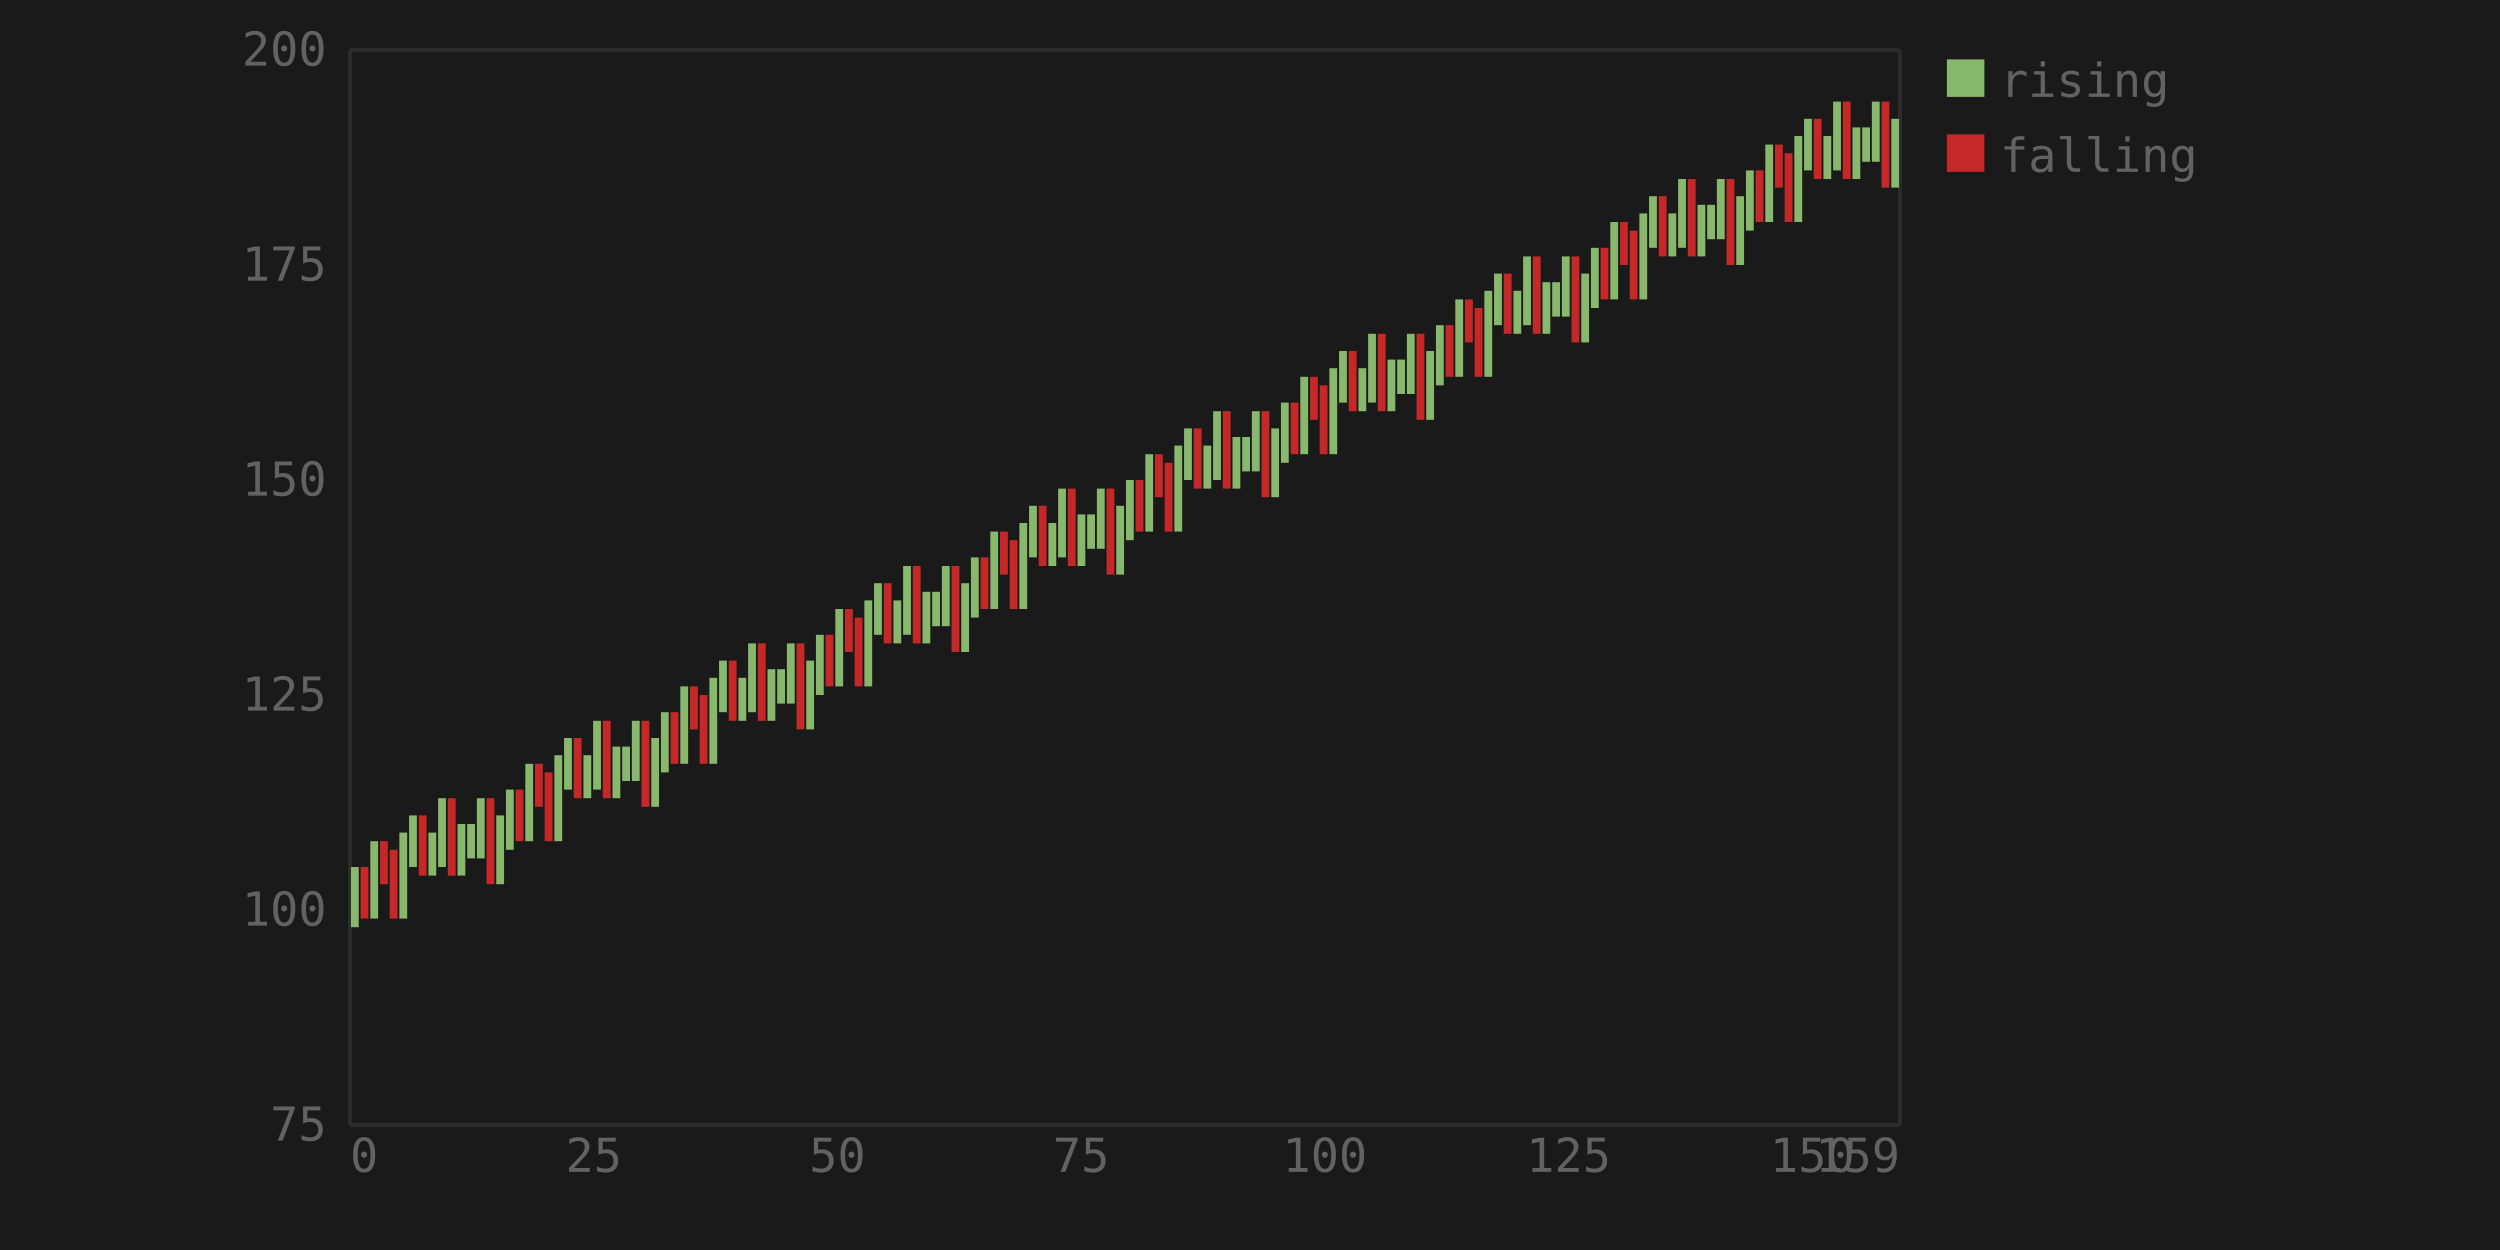
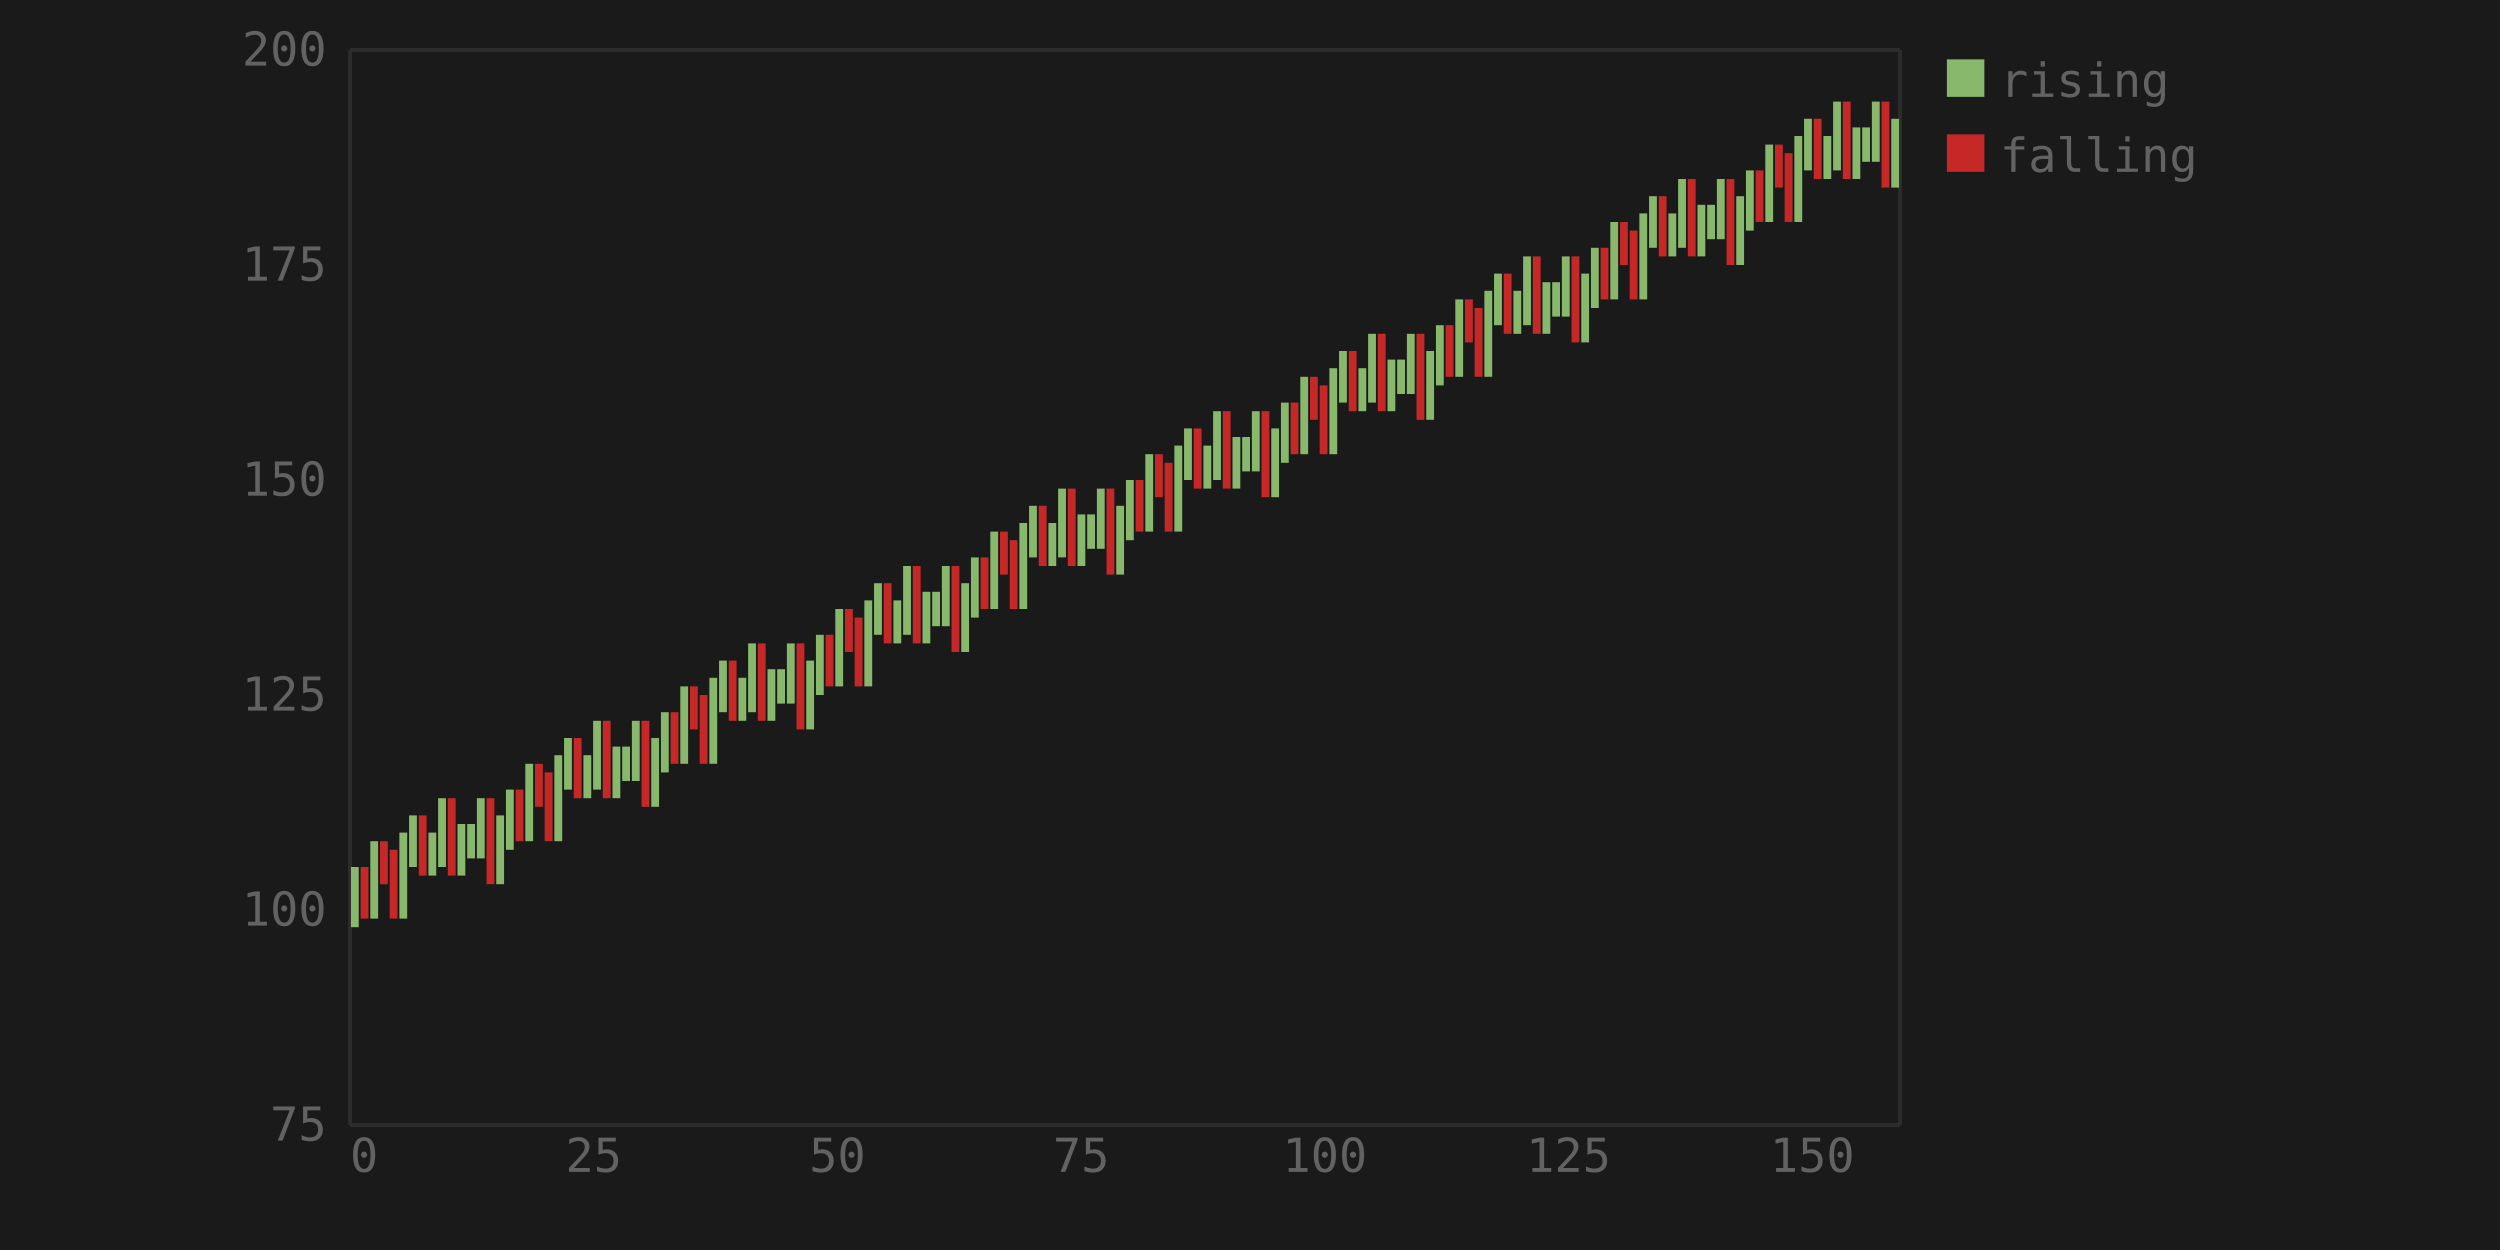
<svg xmlns="http://www.w3.org/2000/svg" viewBox="0 0 640 320" width="640" height="320">
  <rect width="100%" height="100%" fill="#1a1a1a" />
  <line x1="89.6" y1="12.8" x2="89.6" y2="288" stroke="#2c2c2c" stroke-width="1" />
  <line x1="89.6" y1="288" x2="486.4" y2="288" stroke="#2c2c2c" stroke-width="1" />
  <line x1="486.4" y1="12.8" x2="486.4" y2="288" stroke="#2c2c2c" stroke-width="1" />
  <line x1="89.6" y1="12.8" x2="486.4" y2="12.8" stroke="#2c2c2c" stroke-width="1" />
  <text x="83.6" y="292" text-anchor="end" font-size="12" font-family="monospace" fill="#626262">75</text>
  <text x="83.6" y="236.96" text-anchor="end" font-size="12" font-family="monospace" fill="#626262">100</text>
  <text x="83.6" y="181.92" text-anchor="end" font-size="12" font-family="monospace" fill="#626262">125</text>
  <text x="83.6" y="126.88" text-anchor="end" font-size="12" font-family="monospace" fill="#626262">150</text>
  <text x="83.6" y="71.84" text-anchor="end" font-size="12" font-family="monospace" fill="#626262">175</text>
  <text x="83.6" y="16.8" text-anchor="end" font-size="12" font-family="monospace" fill="#626262">200</text>
  <text x="89.6" y="300" text-anchor="start" font-size="12" font-family="monospace" fill="#626262">0</text>
  <text x="151.99" y="300" text-anchor="middle" font-size="12" font-family="monospace" fill="#626262">25</text>
  <text x="214.38" y="300" text-anchor="middle" font-size="12" font-family="monospace" fill="#626262">50</text>
  <text x="276.77" y="300" text-anchor="middle" font-size="12" font-family="monospace" fill="#626262">75</text>
  <text x="339.16" y="300" text-anchor="middle" font-size="12" font-family="monospace" fill="#626262">100</text>
  <text x="401.55" y="300" text-anchor="middle" font-size="12" font-family="monospace" fill="#626262">125</text>
  <text x="463.94" y="300" text-anchor="middle" font-size="12" font-family="monospace" fill="#626262">150</text>
-   <text x="486.4" y="300" text-anchor="end" font-size="12" font-family="monospace" fill="#626262">159</text>
  <rect x="498.4" y="15.2" width="9.6" height="9.6" fill="#87b86c" />
  <text x="512" y="24.8" text-anchor="start" font-size="12" font-family="monospace" fill="#626262">rising</text>
  <rect x="498.4" y="34.4" width="9.6" height="9.6" fill="#c62828" />
  <text x="512" y="44" text-anchor="start" font-size="12" font-family="monospace" fill="#626262">falling</text>
  <path d="M90.84 237.363 L90.84 221.952" fill="none" stroke="#87b86c" stroke-width="2" />
  <rect x="90.096" y="226.355" width="1.488" height="6.605" fill="#87b86c" />
  <path d="M93.32 235.162 L93.32 221.952" fill="none" stroke="#c62828" stroke-width="2" />
  <rect x="92.576" y="226.355" width="1.488" height="4.403" fill="#c62828" />
  <path d="M95.8 235.162 L95.8 215.347" fill="none" stroke="#87b86c" stroke-width="2" />
  <rect x="95.056" y="219.75" width="1.488" height="11.008" fill="#87b86c" />
  <path d="M98.28 226.355 L98.28 215.347" fill="none" stroke="#c62828" stroke-width="2" />
  <rect x="97.536" y="219.75" width="1.488" height="2.202" fill="#c62828" />
  <path d="M100.76 235.162 L100.76 217.549" fill="none" stroke="#c62828" stroke-width="2" />
  <rect x="100.016" y="221.952" width="1.488" height="8.806" fill="#c62828" />
  <path d="M103.24 235.162 L103.24 213.146" fill="none" stroke="#87b86c" stroke-width="2" />
  <rect x="102.496" y="217.549" width="1.488" height="13.21" fill="#87b86c" />
  <path d="M105.72 221.952 L105.72 208.742" fill="none" stroke="#87b86c" stroke-width="2" />
  <rect x="104.976" y="213.146" width="1.488" height="4.403" fill="#87b86c" />
  <path d="M108.2 224.154 L108.2 208.742" fill="none" stroke="#c62828" stroke-width="2" />
  <rect x="107.456" y="213.146" width="1.488" height="6.605" fill="#c62828" />
  <path d="M110.68 224.154 L110.68 213.146" fill="none" stroke="#87b86c" stroke-width="2" />
  <rect x="109.936" y="217.549" width="1.488" height="2.202" fill="#87b86c" />
  <path d="M113.16 221.952 L113.16 204.339" fill="none" stroke="#87b86c" stroke-width="2" />
  <rect x="112.416" y="208.742" width="1.488" height="8.806" fill="#87b86c" />
  <path d="M115.64 224.154 L115.64 204.339" fill="none" stroke="#c62828" stroke-width="2" />
  <rect x="114.896" y="208.742" width="1.488" height="11.008" fill="#c62828" />
  <path d="M118.12 224.154 L118.12 210.944" fill="none" stroke="#87b86c" stroke-width="2" />
  <rect x="117.376" y="215.347" width="1.488" height="4.403" fill="#87b86c" />
  <path d="M120.6 219.75 L120.6 210.944" fill="none" stroke="#87b86c" stroke-width="2" />
  <rect x="119.856" y="215.347" width="1.488" height="0.5" fill="#87b86c" />
  <path d="M123.08 219.75 L123.08 204.339" fill="none" stroke="#87b86c" stroke-width="2" />
  <rect x="122.336" y="208.742" width="1.488" height="6.605" fill="#87b86c" />
  <path d="M125.56 226.355 L125.56 204.339" fill="none" stroke="#c62828" stroke-width="2" />
  <rect x="124.816" y="208.742" width="1.488" height="13.21" fill="#c62828" />
  <path d="M128.04 226.355 L128.04 208.742" fill="none" stroke="#87b86c" stroke-width="2" />
  <rect x="127.296" y="213.146" width="1.488" height="8.806" fill="#87b86c" />
  <path d="M130.52 217.549 L130.52 202.138" fill="none" stroke="#87b86c" stroke-width="2" />
  <rect x="129.776" y="206.541" width="1.488" height="6.605" fill="#87b86c" />
  <path d="M133 215.347 L133 202.138" fill="none" stroke="#c62828" stroke-width="2" />
  <rect x="132.256" y="206.541" width="1.488" height="4.403" fill="#c62828" />
  <path d="M135.48 215.347 L135.48 195.533" fill="none" stroke="#87b86c" stroke-width="2" />
  <rect x="134.736" y="199.936" width="1.488" height="11.008" fill="#87b86c" />
  <path d="M137.96 206.541 L137.96 195.533" fill="none" stroke="#c62828" stroke-width="2" />
  <rect x="137.216" y="199.936" width="1.488" height="2.202" fill="#c62828" />
  <path d="M140.44 215.347 L140.44 197.734" fill="none" stroke="#c62828" stroke-width="2" />
  <rect x="139.696" y="202.138" width="1.488" height="8.806" fill="#c62828" />
  <path d="M142.92 215.347 L142.92 193.331" fill="none" stroke="#87b86c" stroke-width="2" />
  <rect x="142.176" y="197.734" width="1.488" height="13.21" fill="#87b86c" />
  <path d="M145.4 202.138 L145.4 188.928" fill="none" stroke="#87b86c" stroke-width="2" />
  <rect x="144.656" y="193.331" width="1.488" height="4.403" fill="#87b86c" />
  <path d="M147.88 204.339 L147.88 188.928" fill="none" stroke="#c62828" stroke-width="2" />
  <rect x="147.136" y="193.331" width="1.488" height="6.605" fill="#c62828" />
  <path d="M150.36 204.339 L150.36 193.331" fill="none" stroke="#87b86c" stroke-width="2" />
  <rect x="149.616" y="197.734" width="1.488" height="2.202" fill="#87b86c" />
  <path d="M152.84 202.138 L152.84 184.525" fill="none" stroke="#87b86c" stroke-width="2" />
  <rect x="152.096" y="188.928" width="1.488" height="8.806" fill="#87b86c" />
  <path d="M155.32 204.339 L155.32 184.525" fill="none" stroke="#c62828" stroke-width="2" />
  <rect x="154.576" y="188.928" width="1.488" height="11.008" fill="#c62828" />
  <path d="M157.8 204.339 L157.8 191.13" fill="none" stroke="#87b86c" stroke-width="2" />
  <rect x="157.056" y="195.533" width="1.488" height="4.403" fill="#87b86c" />
  <path d="M160.28 199.936 L160.28 191.13" fill="none" stroke="#87b86c" stroke-width="2" />
  <rect x="159.536" y="195.533" width="1.488" height="0.5" fill="#87b86c" />
  <path d="M162.76 199.936 L162.76 184.525" fill="none" stroke="#87b86c" stroke-width="2" />
  <rect x="162.016" y="188.928" width="1.488" height="6.605" fill="#87b86c" />
  <path d="M165.24 206.541 L165.24 184.525" fill="none" stroke="#c62828" stroke-width="2" />
  <rect x="164.496" y="188.928" width="1.488" height="13.21" fill="#c62828" />
  <path d="M167.72 206.541 L167.72 188.928" fill="none" stroke="#87b86c" stroke-width="2" />
  <rect x="166.976" y="193.331" width="1.488" height="8.806" fill="#87b86c" />
  <path d="M170.2 197.734 L170.2 182.323" fill="none" stroke="#87b86c" stroke-width="2" />
  <rect x="169.456" y="186.726" width="1.488" height="6.605" fill="#87b86c" />
  <path d="M172.68 195.533 L172.68 182.323" fill="none" stroke="#c62828" stroke-width="2" />
  <rect x="171.936" y="186.726" width="1.488" height="4.403" fill="#c62828" />
  <path d="M175.16 195.533 L175.16 175.718" fill="none" stroke="#87b86c" stroke-width="2" />
  <rect x="174.416" y="180.122" width="1.488" height="11.008" fill="#87b86c" />
  <path d="M177.64 186.726 L177.64 175.718" fill="none" stroke="#c62828" stroke-width="2" />
  <rect x="176.896" y="180.122" width="1.488" height="2.202" fill="#c62828" />
  <path d="M180.12 195.533 L180.12 177.92" fill="none" stroke="#c62828" stroke-width="2" />
  <rect x="179.376" y="182.323" width="1.488" height="8.806" fill="#c62828" />
  <path d="M182.6 195.533 L182.6 173.517" fill="none" stroke="#87b86c" stroke-width="2" />
  <rect x="181.856" y="177.92" width="1.488" height="13.21" fill="#87b86c" />
  <path d="M185.08 182.323 L185.08 169.114" fill="none" stroke="#87b86c" stroke-width="2" />
  <rect x="184.336" y="173.517" width="1.488" height="4.403" fill="#87b86c" />
  <path d="M187.56 184.525 L187.56 169.114" fill="none" stroke="#c62828" stroke-width="2" />
  <rect x="186.816" y="173.517" width="1.488" height="6.605" fill="#c62828" />
  <path d="M190.04 184.525 L190.04 173.517" fill="none" stroke="#87b86c" stroke-width="2" />
  <rect x="189.296" y="177.92" width="1.488" height="2.202" fill="#87b86c" />
  <path d="M192.52 182.323 L192.52 164.71" fill="none" stroke="#87b86c" stroke-width="2" />
  <rect x="191.776" y="169.114" width="1.488" height="8.806" fill="#87b86c" />
  <path d="M195 184.525 L195 164.71" fill="none" stroke="#c62828" stroke-width="2" />
  <rect x="194.256" y="169.114" width="1.488" height="11.008" fill="#c62828" />
  <path d="M197.48 184.525 L197.48 171.315" fill="none" stroke="#87b86c" stroke-width="2" />
  <rect x="196.736" y="175.718" width="1.488" height="4.403" fill="#87b86c" />
  <path d="M199.96 180.122 L199.96 171.315" fill="none" stroke="#87b86c" stroke-width="2" />
  <rect x="199.216" y="175.718" width="1.488" height="0.5" fill="#87b86c" />
  <path d="M202.44 180.122 L202.44 164.71" fill="none" stroke="#87b86c" stroke-width="2" />
  <rect x="201.696" y="169.114" width="1.488" height="6.605" fill="#87b86c" />
  <path d="M204.92 186.726 L204.92 164.71" fill="none" stroke="#c62828" stroke-width="2" />
  <rect x="204.176" y="169.114" width="1.488" height="13.21" fill="#c62828" />
  <path d="M207.4 186.726 L207.4 169.114" fill="none" stroke="#87b86c" stroke-width="2" />
  <rect x="206.656" y="173.517" width="1.488" height="8.806" fill="#87b86c" />
  <path d="M209.88 177.92 L209.88 162.509" fill="none" stroke="#87b86c" stroke-width="2" />
  <rect x="209.136" y="166.912" width="1.488" height="6.605" fill="#87b86c" />
  <path d="M212.36 175.718 L212.36 162.509" fill="none" stroke="#c62828" stroke-width="2" />
  <rect x="211.616" y="166.912" width="1.488" height="4.403" fill="#c62828" />
  <path d="M214.84 175.718 L214.84 155.904" fill="none" stroke="#87b86c" stroke-width="2" />
  <rect x="214.096" y="160.307" width="1.488" height="11.008" fill="#87b86c" />
  <path d="M217.32 166.912 L217.32 155.904" fill="none" stroke="#c62828" stroke-width="2" />
  <rect x="216.576" y="160.307" width="1.488" height="2.202" fill="#c62828" />
  <path d="M219.8 175.718 L219.8 158.106" fill="none" stroke="#c62828" stroke-width="2" />
  <rect x="219.056" y="162.509" width="1.488" height="8.806" fill="#c62828" />
  <path d="M222.28 175.718 L222.28 153.702" fill="none" stroke="#87b86c" stroke-width="2" />
  <rect x="221.536" y="158.106" width="1.488" height="13.21" fill="#87b86c" />
  <path d="M224.76 162.509 L224.76 149.299" fill="none" stroke="#87b86c" stroke-width="2" />
  <rect x="224.016" y="153.702" width="1.488" height="4.403" fill="#87b86c" />
  <path d="M227.24 164.71 L227.24 149.299" fill="none" stroke="#c62828" stroke-width="2" />
  <rect x="226.496" y="153.702" width="1.488" height="6.605" fill="#c62828" />
  <path d="M229.72 164.71 L229.72 153.702" fill="none" stroke="#87b86c" stroke-width="2" />
  <rect x="228.976" y="158.106" width="1.488" height="2.202" fill="#87b86c" />
  <path d="M232.2 162.509 L232.2 144.896" fill="none" stroke="#87b86c" stroke-width="2" />
  <rect x="231.456" y="149.299" width="1.488" height="8.806" fill="#87b86c" />
  <path d="M234.68 164.71 L234.68 144.896" fill="none" stroke="#c62828" stroke-width="2" />
  <rect x="233.936" y="149.299" width="1.488" height="11.008" fill="#c62828" />
  <path d="M237.16 164.71 L237.16 151.501" fill="none" stroke="#87b86c" stroke-width="2" />
  <rect x="236.416" y="155.904" width="1.488" height="4.403" fill="#87b86c" />
  <path d="M239.64 160.307 L239.64 151.501" fill="none" stroke="#87b86c" stroke-width="2" />
  <rect x="238.896" y="155.904" width="1.488" height="0.5" fill="#87b86c" />
  <path d="M242.12 160.307 L242.12 144.896" fill="none" stroke="#87b86c" stroke-width="2" />
  <rect x="241.376" y="149.299" width="1.488" height="6.605" fill="#87b86c" />
  <path d="M244.6 166.912 L244.6 144.896" fill="none" stroke="#c62828" stroke-width="2" />
  <rect x="243.856" y="149.299" width="1.488" height="13.21" fill="#c62828" />
  <path d="M247.08 166.912 L247.08 149.299" fill="none" stroke="#87b86c" stroke-width="2" />
  <rect x="246.336" y="153.702" width="1.488" height="8.806" fill="#87b86c" />
  <path d="M249.56 158.106 L249.56 142.694" fill="none" stroke="#87b86c" stroke-width="2" />
  <rect x="248.816" y="147.098" width="1.488" height="6.605" fill="#87b86c" />
  <path d="M252.04 155.904 L252.04 142.694" fill="none" stroke="#c62828" stroke-width="2" />
  <rect x="251.296" y="147.098" width="1.488" height="4.403" fill="#c62828" />
  <path d="M254.52 155.904 L254.52 136.09" fill="none" stroke="#87b86c" stroke-width="2" />
  <rect x="253.776" y="140.493" width="1.488" height="11.008" fill="#87b86c" />
  <path d="M257 147.098 L257 136.09" fill="none" stroke="#c62828" stroke-width="2" />
  <rect x="256.256" y="140.493" width="1.488" height="2.202" fill="#c62828" />
  <path d="M259.48 155.904 L259.48 138.291" fill="none" stroke="#c62828" stroke-width="2" />
  <rect x="258.736" y="142.694" width="1.488" height="8.806" fill="#c62828" />
  <path d="M261.96 155.904 L261.96 133.888" fill="none" stroke="#87b86c" stroke-width="2" />
  <rect x="261.216" y="138.291" width="1.488" height="13.21" fill="#87b86c" />
  <path d="M264.44 142.694 L264.44 129.485" fill="none" stroke="#87b86c" stroke-width="2" />
  <rect x="263.696" y="133.888" width="1.488" height="4.403" fill="#87b86c" />
  <path d="M266.92 144.896 L266.92 129.485" fill="none" stroke="#c62828" stroke-width="2" />
  <rect x="266.176" y="133.888" width="1.488" height="6.605" fill="#c62828" />
  <path d="M269.4 144.896 L269.4 133.888" fill="none" stroke="#87b86c" stroke-width="2" />
  <rect x="268.656" y="138.291" width="1.488" height="2.202" fill="#87b86c" />
  <path d="M271.88 142.694 L271.88 125.082" fill="none" stroke="#87b86c" stroke-width="2" />
  <rect x="271.136" y="129.485" width="1.488" height="8.806" fill="#87b86c" />
  <path d="M274.36 144.896 L274.36 125.082" fill="none" stroke="#c62828" stroke-width="2" />
  <rect x="273.616" y="129.485" width="1.488" height="11.008" fill="#c62828" />
  <path d="M276.84 144.896 L276.84 131.686" fill="none" stroke="#87b86c" stroke-width="2" />
  <rect x="276.096" y="136.09" width="1.488" height="4.403" fill="#87b86c" />
  <path d="M279.32 140.493 L279.32 131.686" fill="none" stroke="#87b86c" stroke-width="2" />
  <rect x="278.576" y="136.09" width="1.488" height="0.5" fill="#87b86c" />
  <path d="M281.8 140.493 L281.8 125.082" fill="none" stroke="#87b86c" stroke-width="2" />
  <rect x="281.056" y="129.485" width="1.488" height="6.605" fill="#87b86c" />
  <path d="M284.28 147.098 L284.28 125.082" fill="none" stroke="#c62828" stroke-width="2" />
  <rect x="283.536" y="129.485" width="1.488" height="13.21" fill="#c62828" />
  <path d="M286.76 147.098 L286.76 129.485" fill="none" stroke="#87b86c" stroke-width="2" />
  <rect x="286.016" y="133.888" width="1.488" height="8.806" fill="#87b86c" />
  <path d="M289.24 138.291 L289.24 122.88" fill="none" stroke="#87b86c" stroke-width="2" />
  <rect x="288.496" y="127.283" width="1.488" height="6.605" fill="#87b86c" />
  <path d="M291.72 136.09 L291.72 122.88" fill="none" stroke="#c62828" stroke-width="2" />
  <rect x="290.976" y="127.283" width="1.488" height="4.403" fill="#c62828" />
  <path d="M294.2 136.09 L294.2 116.275" fill="none" stroke="#87b86c" stroke-width="2" />
  <rect x="293.456" y="120.678" width="1.488" height="11.008" fill="#87b86c" />
  <path d="M296.68 127.283 L296.68 116.275" fill="none" stroke="#c62828" stroke-width="2" />
  <rect x="295.936" y="120.678" width="1.488" height="2.202" fill="#c62828" />
  <path d="M299.16 136.09 L299.16 118.477" fill="none" stroke="#c62828" stroke-width="2" />
  <rect x="298.416" y="122.88" width="1.488" height="8.806" fill="#c62828" />
  <path d="M301.64 136.09 L301.64 114.074" fill="none" stroke="#87b86c" stroke-width="2" />
  <rect x="300.896" y="118.477" width="1.488" height="13.21" fill="#87b86c" />
  <path d="M304.12 122.88 L304.12 109.67" fill="none" stroke="#87b86c" stroke-width="2" />
  <rect x="303.376" y="114.074" width="1.488" height="4.403" fill="#87b86c" />
  <path d="M306.6 125.082 L306.6 109.67" fill="none" stroke="#c62828" stroke-width="2" />
  <rect x="305.856" y="114.074" width="1.488" height="6.605" fill="#c62828" />
  <path d="M309.08 125.082 L309.08 114.074" fill="none" stroke="#87b86c" stroke-width="2" />
  <rect x="308.336" y="118.477" width="1.488" height="2.202" fill="#87b86c" />
  <path d="M311.56 122.88 L311.56 105.267" fill="none" stroke="#87b86c" stroke-width="2" />
  <rect x="310.816" y="109.67" width="1.488" height="8.806" fill="#87b86c" />
  <path d="M314.04 125.082 L314.04 105.267" fill="none" stroke="#c62828" stroke-width="2" />
  <rect x="313.296" y="109.67" width="1.488" height="11.008" fill="#c62828" />
  <path d="M316.52 125.082 L316.52 111.872" fill="none" stroke="#87b86c" stroke-width="2" />
  <rect x="315.776" y="116.275" width="1.488" height="4.403" fill="#87b86c" />
  <path d="M319 120.678 L319 111.872" fill="none" stroke="#87b86c" stroke-width="2" />
  <rect x="318.256" y="116.275" width="1.488" height="0.5" fill="#87b86c" />
  <path d="M321.48 120.678 L321.48 105.267" fill="none" stroke="#87b86c" stroke-width="2" />
  <rect x="320.736" y="109.67" width="1.488" height="6.605" fill="#87b86c" />
  <path d="M323.96 127.283 L323.96 105.267" fill="none" stroke="#c62828" stroke-width="2" />
  <rect x="323.216" y="109.67" width="1.488" height="13.21" fill="#c62828" />
  <path d="M326.44 127.283 L326.44 109.67" fill="none" stroke="#87b86c" stroke-width="2" />
  <rect x="325.696" y="114.074" width="1.488" height="8.806" fill="#87b86c" />
  <path d="M328.92 118.477 L328.92 103.066" fill="none" stroke="#87b86c" stroke-width="2" />
  <rect x="328.176" y="107.469" width="1.488" height="6.605" fill="#87b86c" />
  <path d="M331.4 116.275 L331.4 103.066" fill="none" stroke="#c62828" stroke-width="2" />
  <rect x="330.656" y="107.469" width="1.488" height="4.403" fill="#c62828" />
  <path d="M333.88 116.275 L333.88 96.461" fill="none" stroke="#87b86c" stroke-width="2" />
  <rect x="333.136" y="100.864" width="1.488" height="11.008" fill="#87b86c" />
  <path d="M336.36 107.469 L336.36 96.461" fill="none" stroke="#c62828" stroke-width="2" />
  <rect x="335.616" y="100.864" width="1.488" height="2.202" fill="#c62828" />
  <path d="M338.84 116.275 L338.84 98.662" fill="none" stroke="#c62828" stroke-width="2" />
  <rect x="338.096" y="103.066" width="1.488" height="8.806" fill="#c62828" />
  <path d="M341.32 116.275 L341.32 94.259" fill="none" stroke="#87b86c" stroke-width="2" />
  <rect x="340.576" y="98.662" width="1.488" height="13.21" fill="#87b86c" />
  <path d="M343.8 103.066 L343.8 89.856" fill="none" stroke="#87b86c" stroke-width="2" />
  <rect x="343.056" y="94.259" width="1.488" height="4.403" fill="#87b86c" />
  <path d="M346.28 105.267 L346.28 89.856" fill="none" stroke="#c62828" stroke-width="2" />
  <rect x="345.536" y="94.259" width="1.488" height="6.605" fill="#c62828" />
  <path d="M348.76 105.267 L348.76 94.259" fill="none" stroke="#87b86c" stroke-width="2" />
  <rect x="348.016" y="98.662" width="1.488" height="2.202" fill="#87b86c" />
  <path d="M351.24 103.066 L351.24 85.453" fill="none" stroke="#87b86c" stroke-width="2" />
  <rect x="350.496" y="89.856" width="1.488" height="8.806" fill="#87b86c" />
  <path d="M353.72 105.267 L353.72 85.453" fill="none" stroke="#c62828" stroke-width="2" />
  <rect x="352.976" y="89.856" width="1.488" height="11.008" fill="#c62828" />
  <path d="M356.2 105.267 L356.2 92.058" fill="none" stroke="#87b86c" stroke-width="2" />
  <rect x="355.456" y="96.461" width="1.488" height="4.403" fill="#87b86c" />
  <path d="M358.68 100.864 L358.68 92.058" fill="none" stroke="#87b86c" stroke-width="2" />
  <rect x="357.936" y="96.461" width="1.488" height="0.5" fill="#87b86c" />
  <path d="M361.16 100.864 L361.16 85.453" fill="none" stroke="#87b86c" stroke-width="2" />
  <rect x="360.416" y="89.856" width="1.488" height="6.605" fill="#87b86c" />
  <path d="M363.64 107.469 L363.64 85.453" fill="none" stroke="#c62828" stroke-width="2" />
  <rect x="362.896" y="89.856" width="1.488" height="13.21" fill="#c62828" />
  <path d="M366.12 107.469 L366.12 89.856" fill="none" stroke="#87b86c" stroke-width="2" />
  <rect x="365.376" y="94.259" width="1.488" height="8.806" fill="#87b86c" />
  <path d="M368.6 98.662 L368.6 83.251" fill="none" stroke="#87b86c" stroke-width="2" />
  <rect x="367.856" y="87.654" width="1.488" height="6.605" fill="#87b86c" />
  <path d="M371.08 96.461 L371.08 83.251" fill="none" stroke="#c62828" stroke-width="2" />
  <rect x="370.336" y="87.654" width="1.488" height="4.403" fill="#c62828" />
  <path d="M373.56 96.461 L373.56 76.646" fill="none" stroke="#87b86c" stroke-width="2" />
  <rect x="372.816" y="81.05" width="1.488" height="11.008" fill="#87b86c" />
  <path d="M376.04 87.654 L376.04 76.646" fill="none" stroke="#c62828" stroke-width="2" />
  <rect x="375.296" y="81.05" width="1.488" height="2.202" fill="#c62828" />
  <path d="M378.52 96.461 L378.52 78.848" fill="none" stroke="#c62828" stroke-width="2" />
  <rect x="377.776" y="83.251" width="1.488" height="8.806" fill="#c62828" />
  <path d="M381 96.461 L381 74.445" fill="none" stroke="#87b86c" stroke-width="2" />
  <rect x="380.256" y="78.848" width="1.488" height="13.21" fill="#87b86c" />
  <path d="M383.48 83.251 L383.48 70.042" fill="none" stroke="#87b86c" stroke-width="2" />
  <rect x="382.736" y="74.445" width="1.488" height="4.403" fill="#87b86c" />
  <path d="M385.96 85.453 L385.96 70.042" fill="none" stroke="#c62828" stroke-width="2" />
  <rect x="385.216" y="74.445" width="1.488" height="6.605" fill="#c62828" />
  <path d="M388.44 85.453 L388.44 74.445" fill="none" stroke="#87b86c" stroke-width="2" />
  <rect x="387.696" y="78.848" width="1.488" height="2.202" fill="#87b86c" />
  <path d="M390.92 83.251 L390.92 65.638" fill="none" stroke="#87b86c" stroke-width="2" />
  <rect x="390.176" y="70.042" width="1.488" height="8.806" fill="#87b86c" />
  <path d="M393.4 85.453 L393.4 65.638" fill="none" stroke="#c62828" stroke-width="2" />
  <rect x="392.656" y="70.042" width="1.488" height="11.008" fill="#c62828" />
  <path d="M395.88 85.453 L395.88 72.243" fill="none" stroke="#87b86c" stroke-width="2" />
  <rect x="395.136" y="76.646" width="1.488" height="4.403" fill="#87b86c" />
  <path d="M398.36 81.05 L398.36 72.243" fill="none" stroke="#87b86c" stroke-width="2" />
  <rect x="397.616" y="76.646" width="1.488" height="0.5" fill="#87b86c" />
  <path d="M400.84 81.05 L400.84 65.638" fill="none" stroke="#87b86c" stroke-width="2" />
  <rect x="400.096" y="70.042" width="1.488" height="6.605" fill="#87b86c" />
  <path d="M403.32 87.654 L403.32 65.638" fill="none" stroke="#c62828" stroke-width="2" />
  <rect x="402.576" y="70.042" width="1.488" height="13.21" fill="#c62828" />
  <path d="M405.8 87.654 L405.8 70.042" fill="none" stroke="#87b86c" stroke-width="2" />
  <rect x="405.056" y="74.445" width="1.488" height="8.806" fill="#87b86c" />
  <path d="M408.28 78.848 L408.28 63.437" fill="none" stroke="#87b86c" stroke-width="2" />
  <rect x="407.536" y="67.84" width="1.488" height="6.605" fill="#87b86c" />
  <path d="M410.76 76.646 L410.76 63.437" fill="none" stroke="#c62828" stroke-width="2" />
  <rect x="410.016" y="67.84" width="1.488" height="4.403" fill="#c62828" />
  <path d="M413.24 76.646 L413.24 56.832" fill="none" stroke="#87b86c" stroke-width="2" />
  <rect x="412.496" y="61.235" width="1.488" height="11.008" fill="#87b86c" />
  <path d="M415.72 67.84 L415.72 56.832" fill="none" stroke="#c62828" stroke-width="2" />
  <rect x="414.976" y="61.235" width="1.488" height="2.202" fill="#c62828" />
  <path d="M418.2 76.646 L418.2 59.034" fill="none" stroke="#c62828" stroke-width="2" />
  <rect x="417.456" y="63.437" width="1.488" height="8.806" fill="#c62828" />
  <path d="M420.68 76.646 L420.68 54.63" fill="none" stroke="#87b86c" stroke-width="2" />
  <rect x="419.936" y="59.034" width="1.488" height="13.21" fill="#87b86c" />
  <path d="M423.16 63.437 L423.16 50.227" fill="none" stroke="#87b86c" stroke-width="2" />
  <rect x="422.416" y="54.63" width="1.488" height="4.403" fill="#87b86c" />
  <path d="M425.64 65.638 L425.64 50.227" fill="none" stroke="#c62828" stroke-width="2" />
  <rect x="424.896" y="54.63" width="1.488" height="6.605" fill="#c62828" />
  <path d="M428.12 65.638 L428.12 54.63" fill="none" stroke="#87b86c" stroke-width="2" />
  <rect x="427.376" y="59.034" width="1.488" height="2.202" fill="#87b86c" />
  <path d="M430.6 63.437 L430.6 45.824" fill="none" stroke="#87b86c" stroke-width="2" />
  <rect x="429.856" y="50.227" width="1.488" height="8.806" fill="#87b86c" />
  <path d="M433.08 65.638 L433.08 45.824" fill="none" stroke="#c62828" stroke-width="2" />
  <rect x="432.336" y="50.227" width="1.488" height="11.008" fill="#c62828" />
  <path d="M435.56 65.638 L435.56 52.429" fill="none" stroke="#87b86c" stroke-width="2" />
  <rect x="434.816" y="56.832" width="1.488" height="4.403" fill="#87b86c" />
  <path d="M438.04 61.235 L438.04 52.429" fill="none" stroke="#87b86c" stroke-width="2" />
  <rect x="437.296" y="56.832" width="1.488" height="0.5" fill="#87b86c" />
  <path d="M440.52 61.235 L440.52 45.824" fill="none" stroke="#87b86c" stroke-width="2" />
  <rect x="439.776" y="50.227" width="1.488" height="6.605" fill="#87b86c" />
  <path d="M443 67.84 L443 45.824" fill="none" stroke="#c62828" stroke-width="2" />
  <rect x="442.256" y="50.227" width="1.488" height="13.21" fill="#c62828" />
  <path d="M445.48 67.84 L445.48 50.227" fill="none" stroke="#87b86c" stroke-width="2" />
  <rect x="444.736" y="54.63" width="1.488" height="8.806" fill="#87b86c" />
  <path d="M447.96 59.034 L447.96 43.622" fill="none" stroke="#87b86c" stroke-width="2" />
  <rect x="447.216" y="48.026" width="1.488" height="6.605" fill="#87b86c" />
  <path d="M450.44 56.832 L450.44 43.622" fill="none" stroke="#c62828" stroke-width="2" />
  <rect x="449.696" y="48.026" width="1.488" height="4.403" fill="#c62828" />
  <path d="M452.92 56.832 L452.92 37.018" fill="none" stroke="#87b86c" stroke-width="2" />
  <rect x="452.176" y="41.421" width="1.488" height="11.008" fill="#87b86c" />
  <path d="M455.4 48.026 L455.4 37.018" fill="none" stroke="#c62828" stroke-width="2" />
  <rect x="454.656" y="41.421" width="1.488" height="2.202" fill="#c62828" />
  <path d="M457.88 56.832 L457.88 39.219" fill="none" stroke="#c62828" stroke-width="2" />
  <rect x="457.136" y="43.622" width="1.488" height="8.806" fill="#c62828" />
  <path d="M460.36 56.832 L460.36 34.816" fill="none" stroke="#87b86c" stroke-width="2" />
  <rect x="459.616" y="39.219" width="1.488" height="13.21" fill="#87b86c" />
  <path d="M462.84 43.622 L462.84 30.413" fill="none" stroke="#87b86c" stroke-width="2" />
  <rect x="462.096" y="34.816" width="1.488" height="4.403" fill="#87b86c" />
  <path d="M465.32 45.824 L465.32 30.413" fill="none" stroke="#c62828" stroke-width="2" />
  <rect x="464.576" y="34.816" width="1.488" height="6.605" fill="#c62828" />
  <path d="M467.8 45.824 L467.8 34.816" fill="none" stroke="#87b86c" stroke-width="2" />
  <rect x="467.056" y="39.219" width="1.488" height="2.202" fill="#87b86c" />
  <path d="M470.28 43.622 L470.28 26.01" fill="none" stroke="#87b86c" stroke-width="2" />
  <rect x="469.536" y="30.413" width="1.488" height="8.806" fill="#87b86c" />
  <path d="M472.76 45.824 L472.76 26.01" fill="none" stroke="#c62828" stroke-width="2" />
  <rect x="472.016" y="30.413" width="1.488" height="11.008" fill="#c62828" />
  <path d="M475.24 45.824 L475.24 32.614" fill="none" stroke="#87b86c" stroke-width="2" />
  <rect x="474.496" y="37.018" width="1.488" height="4.403" fill="#87b86c" />
  <path d="M477.72 41.421 L477.72 32.614" fill="none" stroke="#87b86c" stroke-width="2" />
  <rect x="476.976" y="37.018" width="1.488" height="0.5" fill="#87b86c" />
  <path d="M480.2 41.421 L480.2 26.01" fill="none" stroke="#87b86c" stroke-width="2" />
  <rect x="479.456" y="30.413" width="1.488" height="6.605" fill="#87b86c" />
  <path d="M482.68 48.026 L482.68 26.01" fill="none" stroke="#c62828" stroke-width="2" />
  <rect x="481.936" y="30.413" width="1.488" height="13.21" fill="#c62828" />
  <path d="M485.16 48.026 L485.16 30.413" fill="none" stroke="#87b86c" stroke-width="2" />
  <rect x="484.416" y="34.816" width="1.488" height="8.806" fill="#87b86c" />
</svg>
